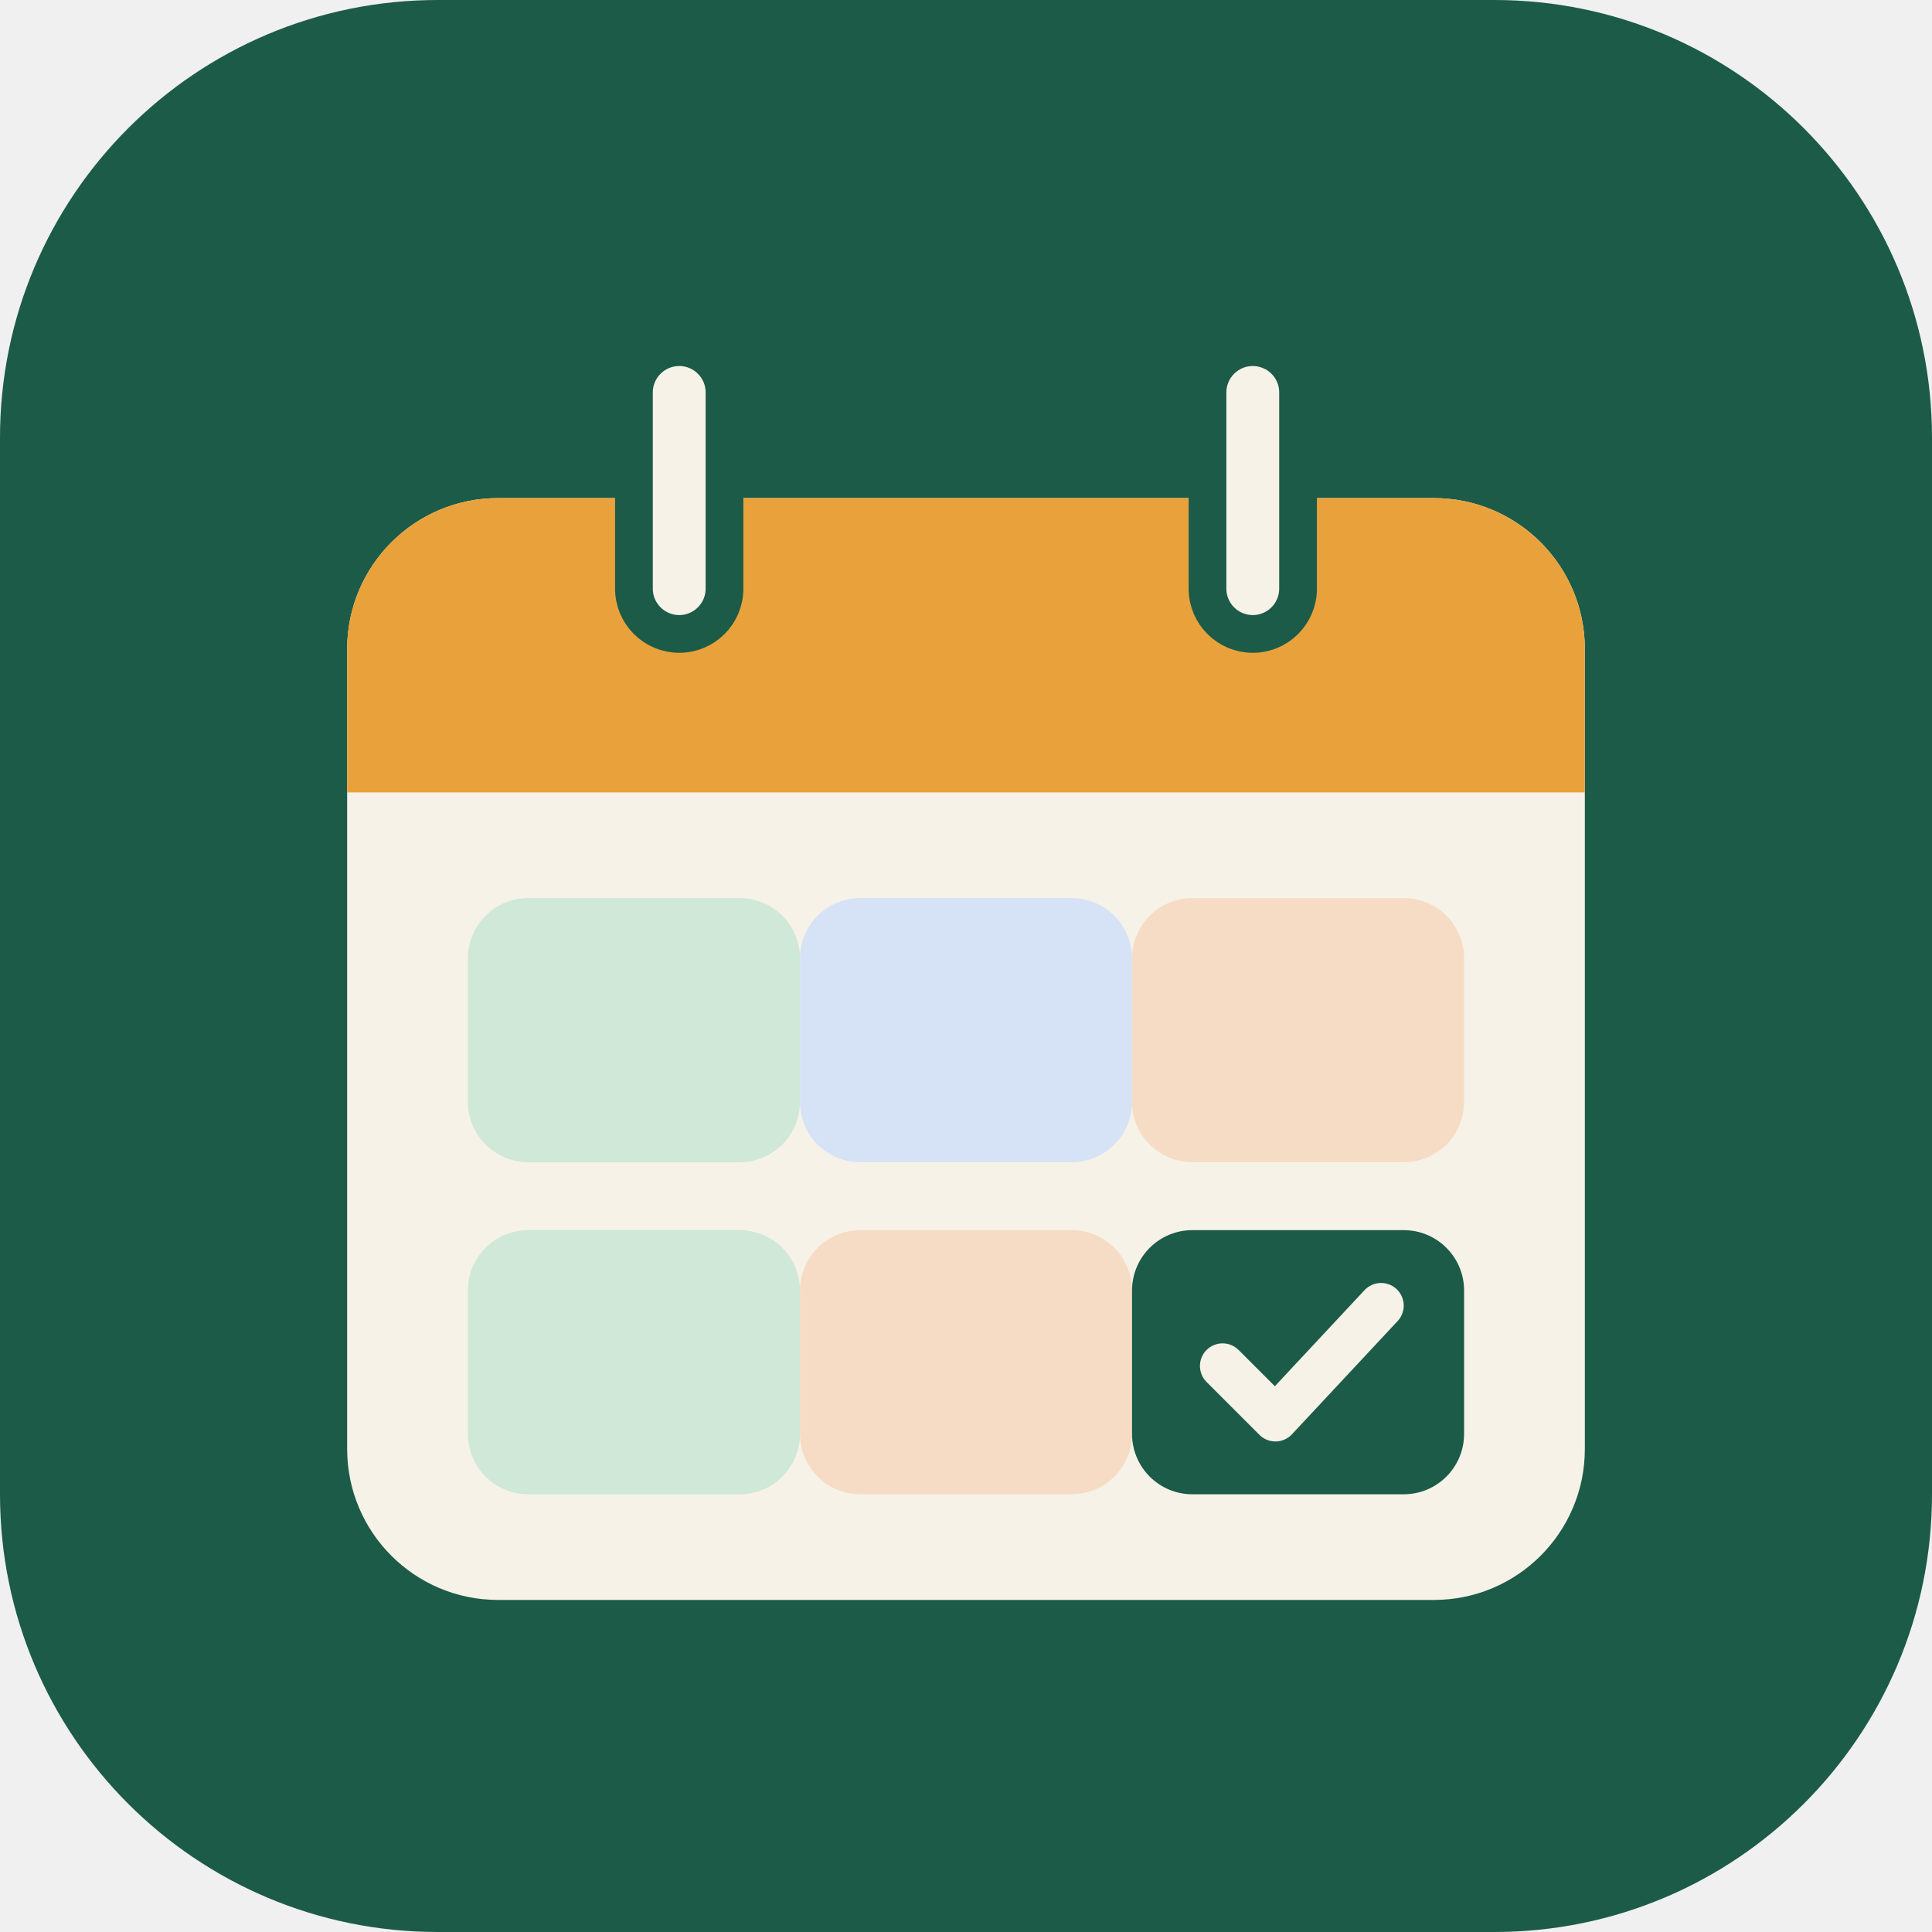
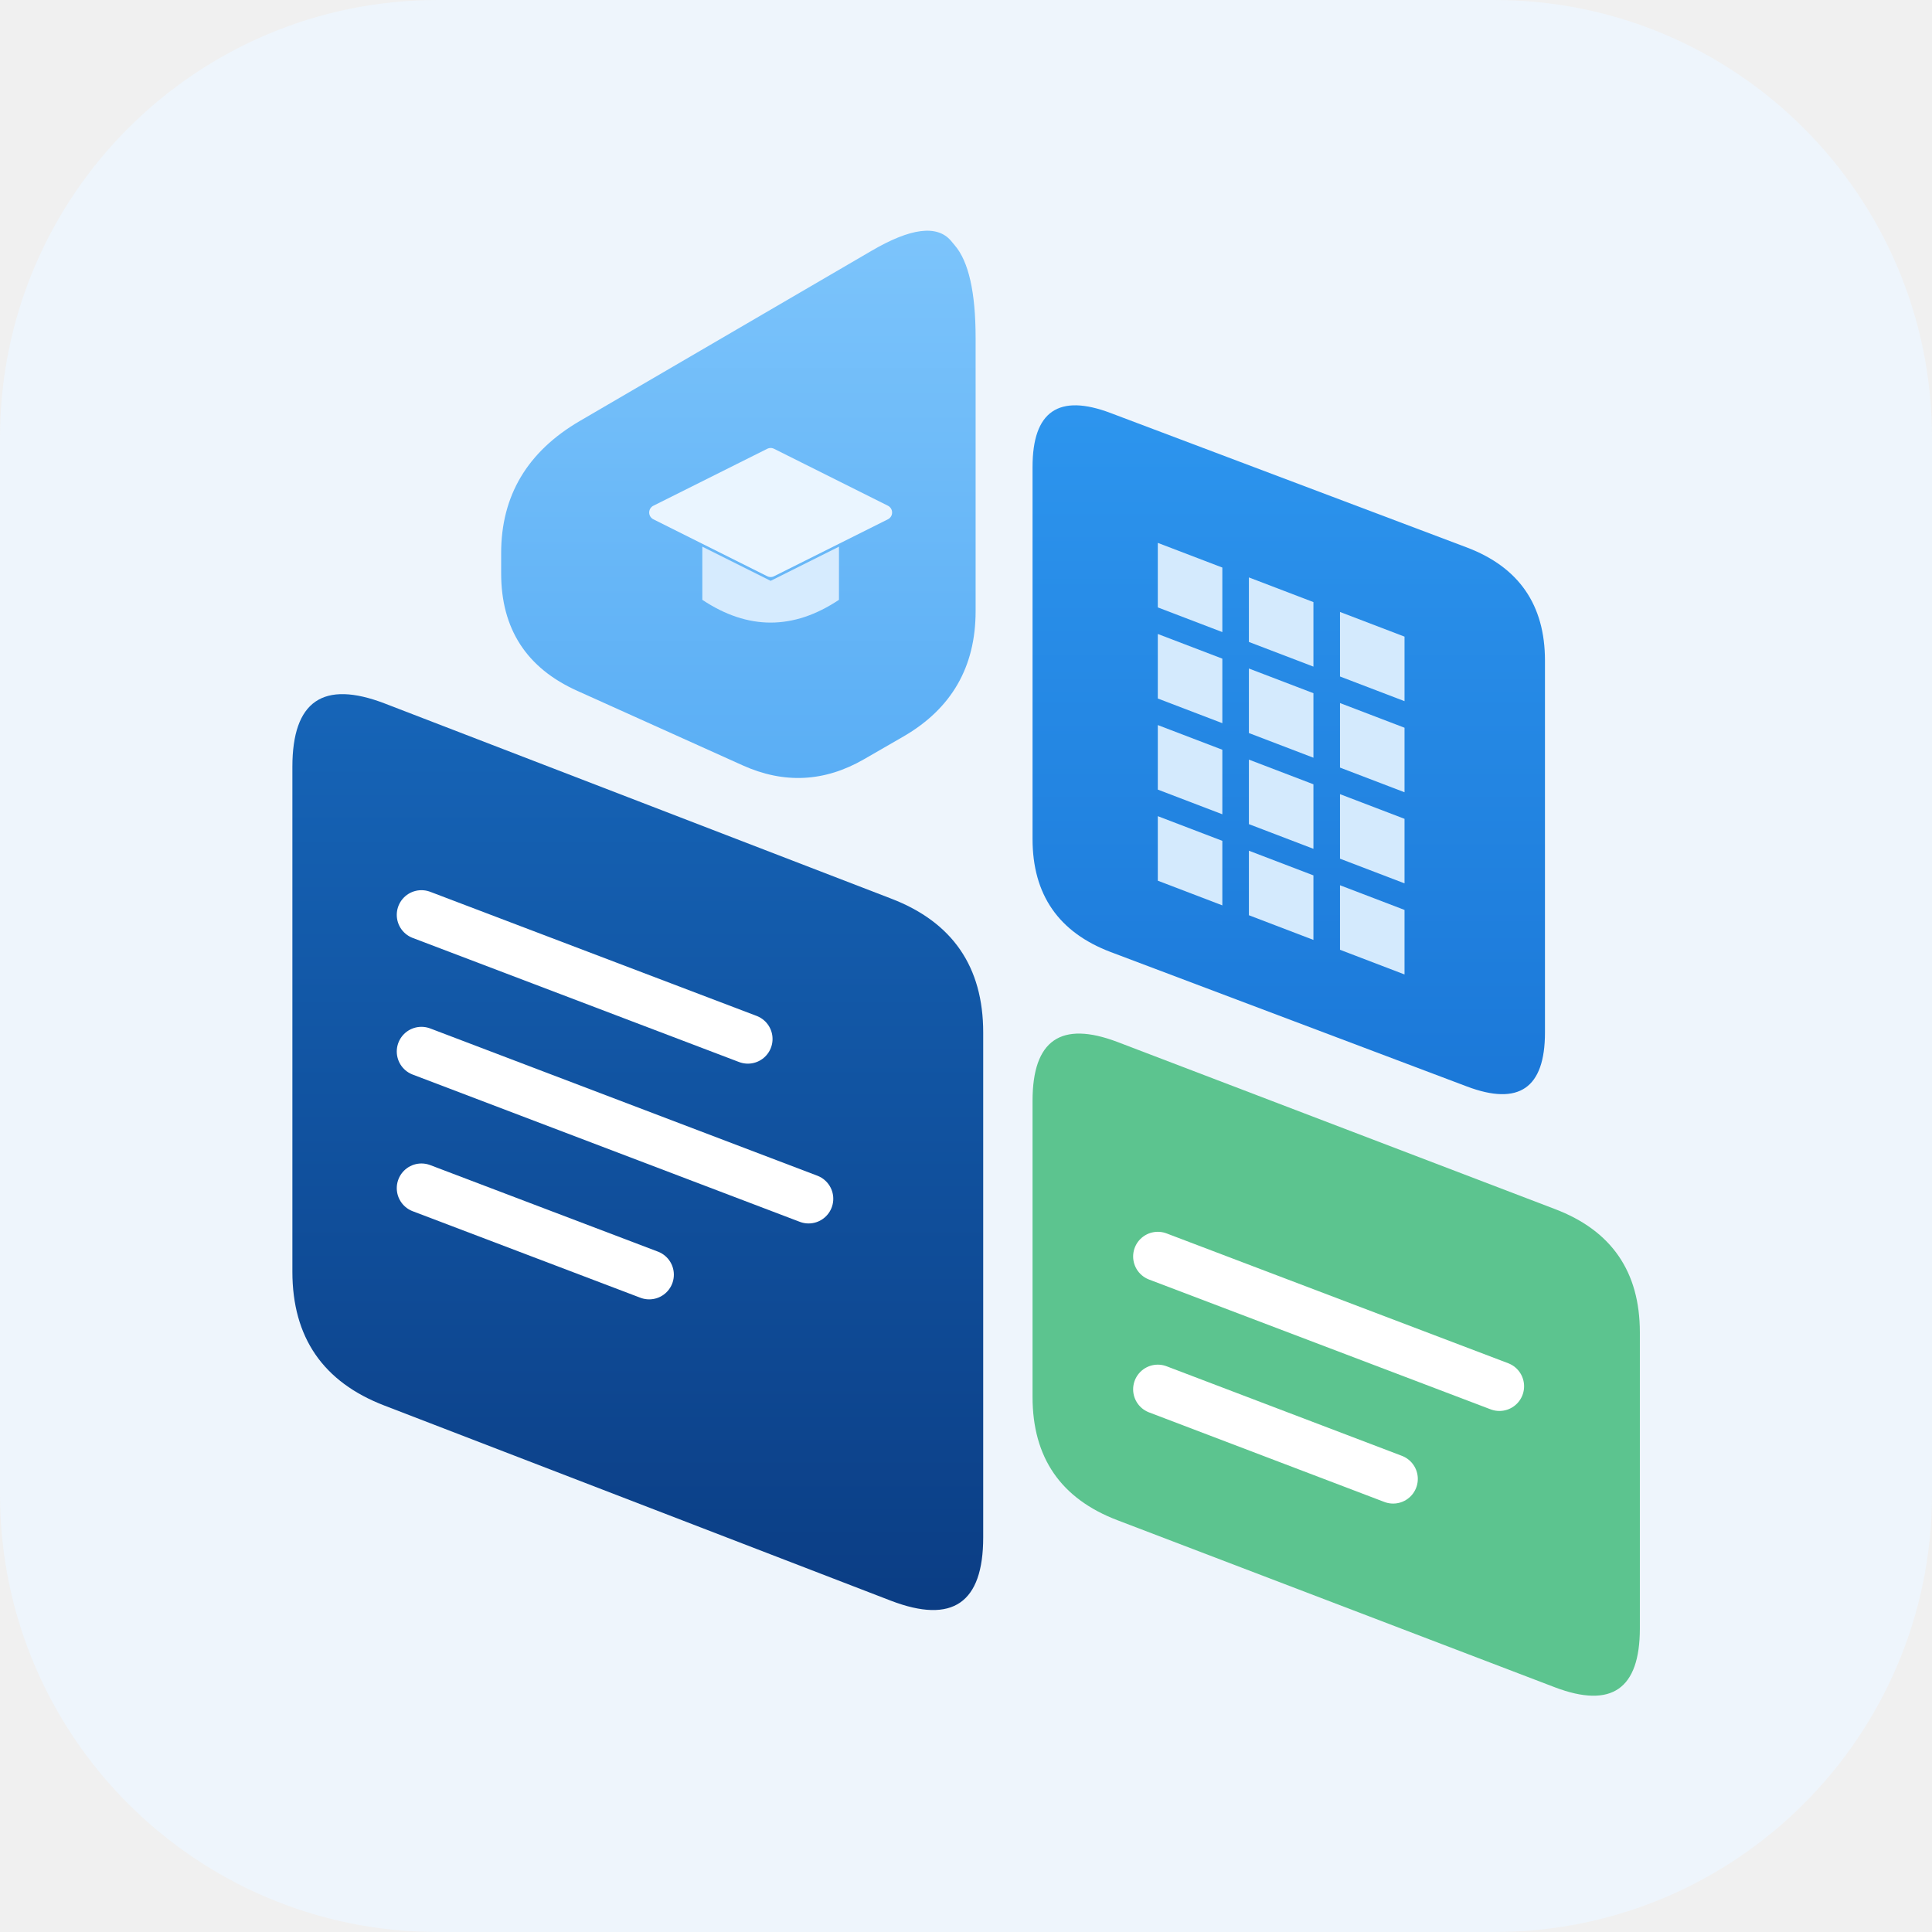
<svg xmlns="http://www.w3.org/2000/svg" viewBox="0 0 512 512" role="img" aria-label="Ofertar">
-   <rect width="512" height="512" rx="116" fill="#1c5b48" />
-   <rect x="92" y="132" width="328" height="292" rx="40" fill="#f6f2e8" />
-   <path d="M92 172a40 40 0 0 1 40-40h248a40 40 0 0 1 40 40v38H92z" fill="#e9a23b" />
-   <rect x="168" y="92" width="24" height="76" rx="12" fill="#f6f2e8" stroke="#1c5b48" stroke-width="10" />
-   <rect x="320" y="92" width="24" height="76" rx="12" fill="#f6f2e8" stroke="#1c5b48" stroke-width="10" />
-   <rect x="124" y="238" width="88" height="70" rx="16" fill="#cfe8d8" />
-   <rect x="212" y="238" width="88" height="70" rx="16" fill="#d6e2f5" />
-   <rect x="300" y="238" width="88" height="70" rx="16" fill="#f6dcc4" />
-   <rect x="124" y="326" width="88" height="70" rx="16" fill="#cfe8d8" />
-   <rect x="212" y="326" width="88" height="70" rx="16" fill="#f6dcc4" />
-   <rect x="300" y="326" width="88" height="70" rx="16" fill="#1c5b48" />
-   <path d="M324 362l14 14 28-30" fill="none" stroke="#f6f2e8" stroke-width="12" stroke-linecap="round" stroke-linejoin="round" />
+   <rect width="512" height="512" rx="116" fill="#eef5fc" />
+   <g transform="translate(-73.4 -89.5) scale(1.0059)">
+     <defs>
+       <linearGradient id="gA" x1="0" y1="0" x2="0" y2="1">
+         <stop offset="0" stop-color="#1665b8" />
+         <stop offset="1" stop-color="#0b3d84" />
+       </linearGradient>
+       <linearGradient id="gB" x1="0" y1="0" x2="0" y2="1">
+         <stop offset="0" stop-color="#2d95ee" />
+         <stop offset="1" stop-color="#1b78d8" />
+       </linearGradient>
+       <linearGradient id="gD" x1="0" y1="0" x2="0" y2="1">
+         <stop offset="0" stop-color="#7cc4fb" />
+         <stop offset="1" stop-color="#5aaef5" />
+       </linearGradient>
+     </defs>
+     <path d="M205.0 234.7Q205.0 212.0 225.7 199.9L302.5 155.1Q318.0 146.0 323.5 152.4L324.5 153.6Q330.0 160.0 330.0 178.0L330.0 250.0Q330.0 272.0 311.0 283.0L300.6 289.0Q285.0 298.0 268.6 290.6L225.1 271.0Q205.0 262.0 205.0 240.0Z" fill="url(#gD)" />
+     <path d="M246 224L276 209L306 224L276 239Z" fill="#eaf5ff" stroke="#eaf5ff" stroke-width="4" stroke-linejoin="round" />
+     <path d="M258 233v14q18 12 36 0v-14l-18 9z" fill="#eaf5ff" opacity=".85" />
+     <path d="M345.0 212.0Q345.0 190.0 365.6 197.8L459.4 233.2Q480.0 241.0 480.0 263.0L480.0 361.0Q480.0 383.0 459.4 375.2L365.6 339.8Q345.0 332.0 345.0 310.0Z" fill="url(#gB)" />
+     <path d="M378 232.0l17 6.5v17l-17 -6.5z" fill="#d4eafd" />
+     <path d="M402 241.1l17 6.5v17l-17 -6.5z" fill="#d4eafd" />
+     <path d="M426 250.2l17 6.5v17l-17 -6.5z" fill="#d4eafd" />
+     <path d="M378 256.0l17 6.5v17l-17 -6.5z" fill="#d4eafd" />
+     <path d="M402 265.1l17 6.5v17l-17 -6.5z" fill="#d4eafd" />
+     <path d="M426 274.2l17 6.5v17l-17 -6.5z" fill="#d4eafd" />
+     <path d="M378 280.0l17 6.5v17l-17 -6.5z" fill="#d4eafd" />
+     <path d="M402 289.1l17 6.5v17l-17 -6.5z" fill="#d4eafd" />
+     <path d="M426 298.2l17 6.5v17l-17 -6.5z" fill="#d4eafd" />
+     <path d="M378 304.0l17 6.5v17l-17 -6.5z" fill="#d4eafd" />
+     <path d="M402 313.1l17 6.5v17l-17 -6.5z" fill="#d4eafd" />
+     <path d="M426 322.2l17 6.5v17l-17 -6.5z" fill="#d4eafd" />
+     <path d="M150.0 291.0Q150.0 265.0 174.3 274.3L307.7 325.7Q332.0 335.0 332.0 361.0L332.0 494.0Q332.0 520.0 307.7 510.7L174.3 459.3Q150.0 450.0 150.0 424.0Z" fill="url(#gA)" />
+     <path d="M184 330L270 362.7" stroke="#ffffff" stroke-width="13" stroke-linecap="round" />
+     <path d="M184 366L286 404.8" stroke="#ffffff" stroke-width="13" stroke-linecap="round" />
+     <path d="M184 402L244 424.8" stroke="#ffffff" stroke-width="13" stroke-linecap="round" />
+     <path d="M345.0 379.0Q345.0 355.0 367.4 363.5L482.6 407.5Q505.0 416.0 505.0 440.0L505.0 518.0Q505.0 542.0 482.6 533.5L367.4 489.5Q345.0 481.0 345.0 457.0Z" fill="#5cc48f" />
+     <path d="M378 420L468 454.2" stroke="#ffffff" stroke-width="13" stroke-linecap="round" />
+     <path d="M378 455L440 478.6" stroke="#ffffff" stroke-width="13" stroke-linecap="round" />
+   </g>
</svg>
